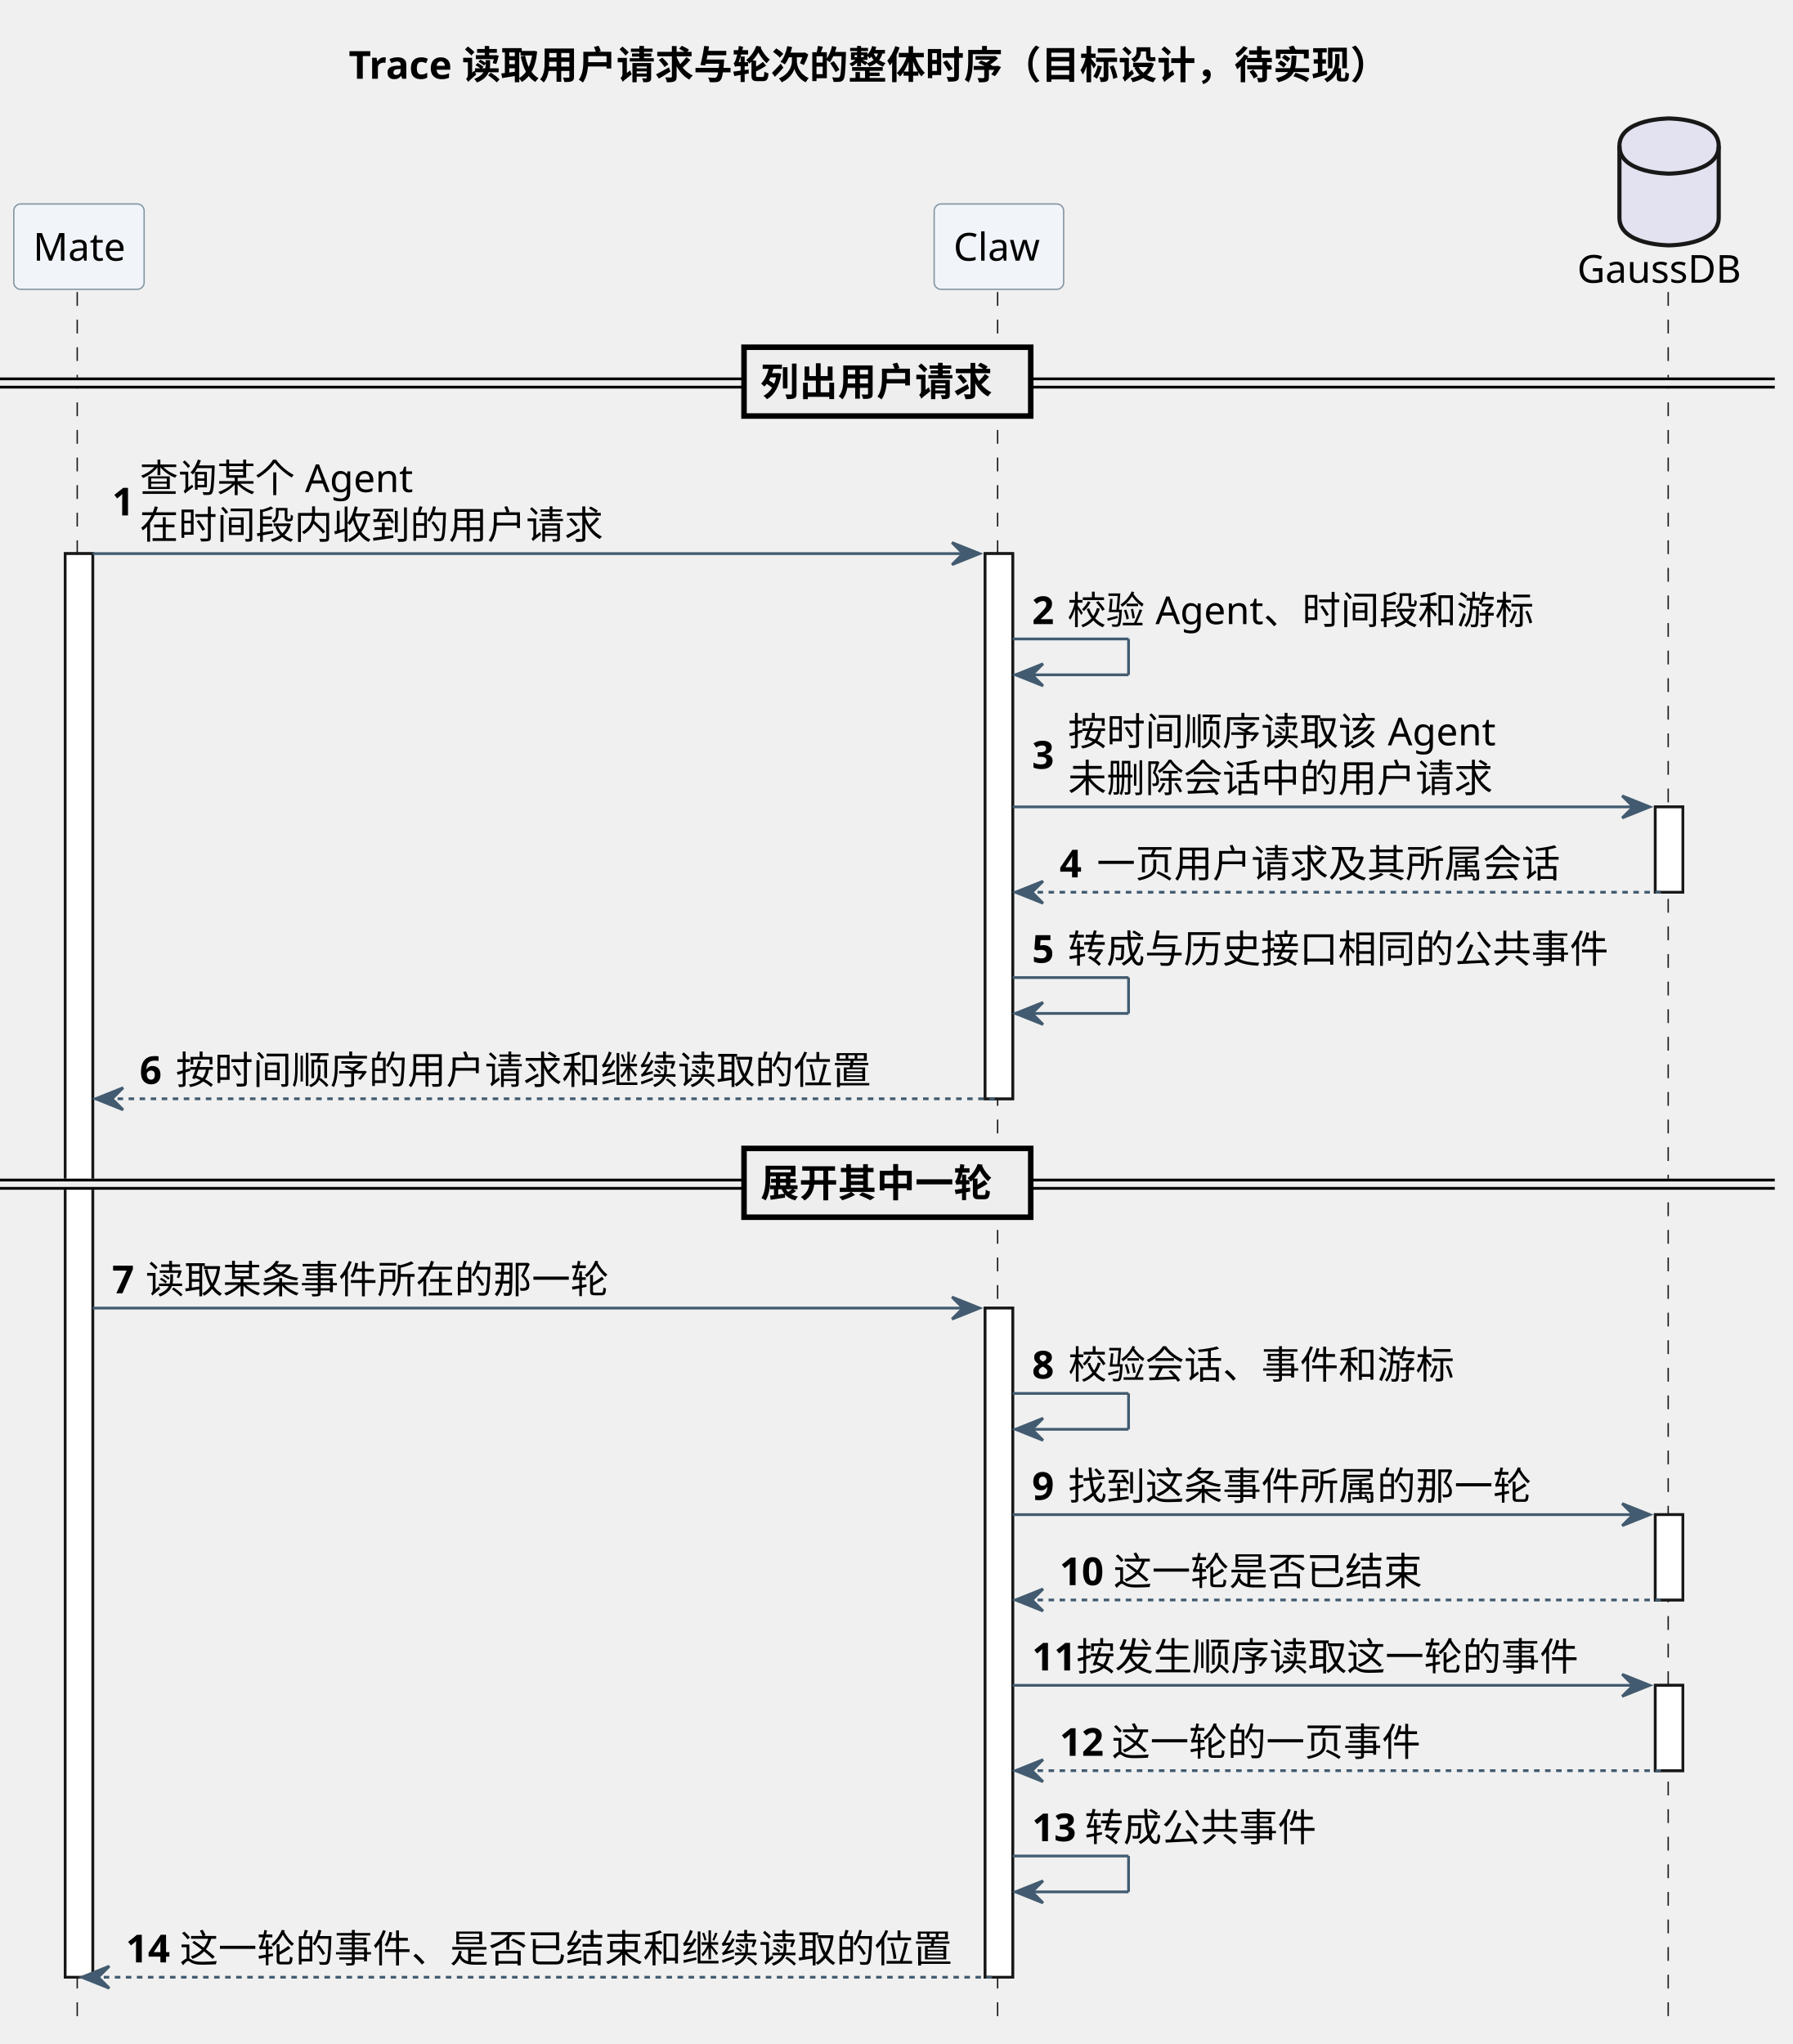
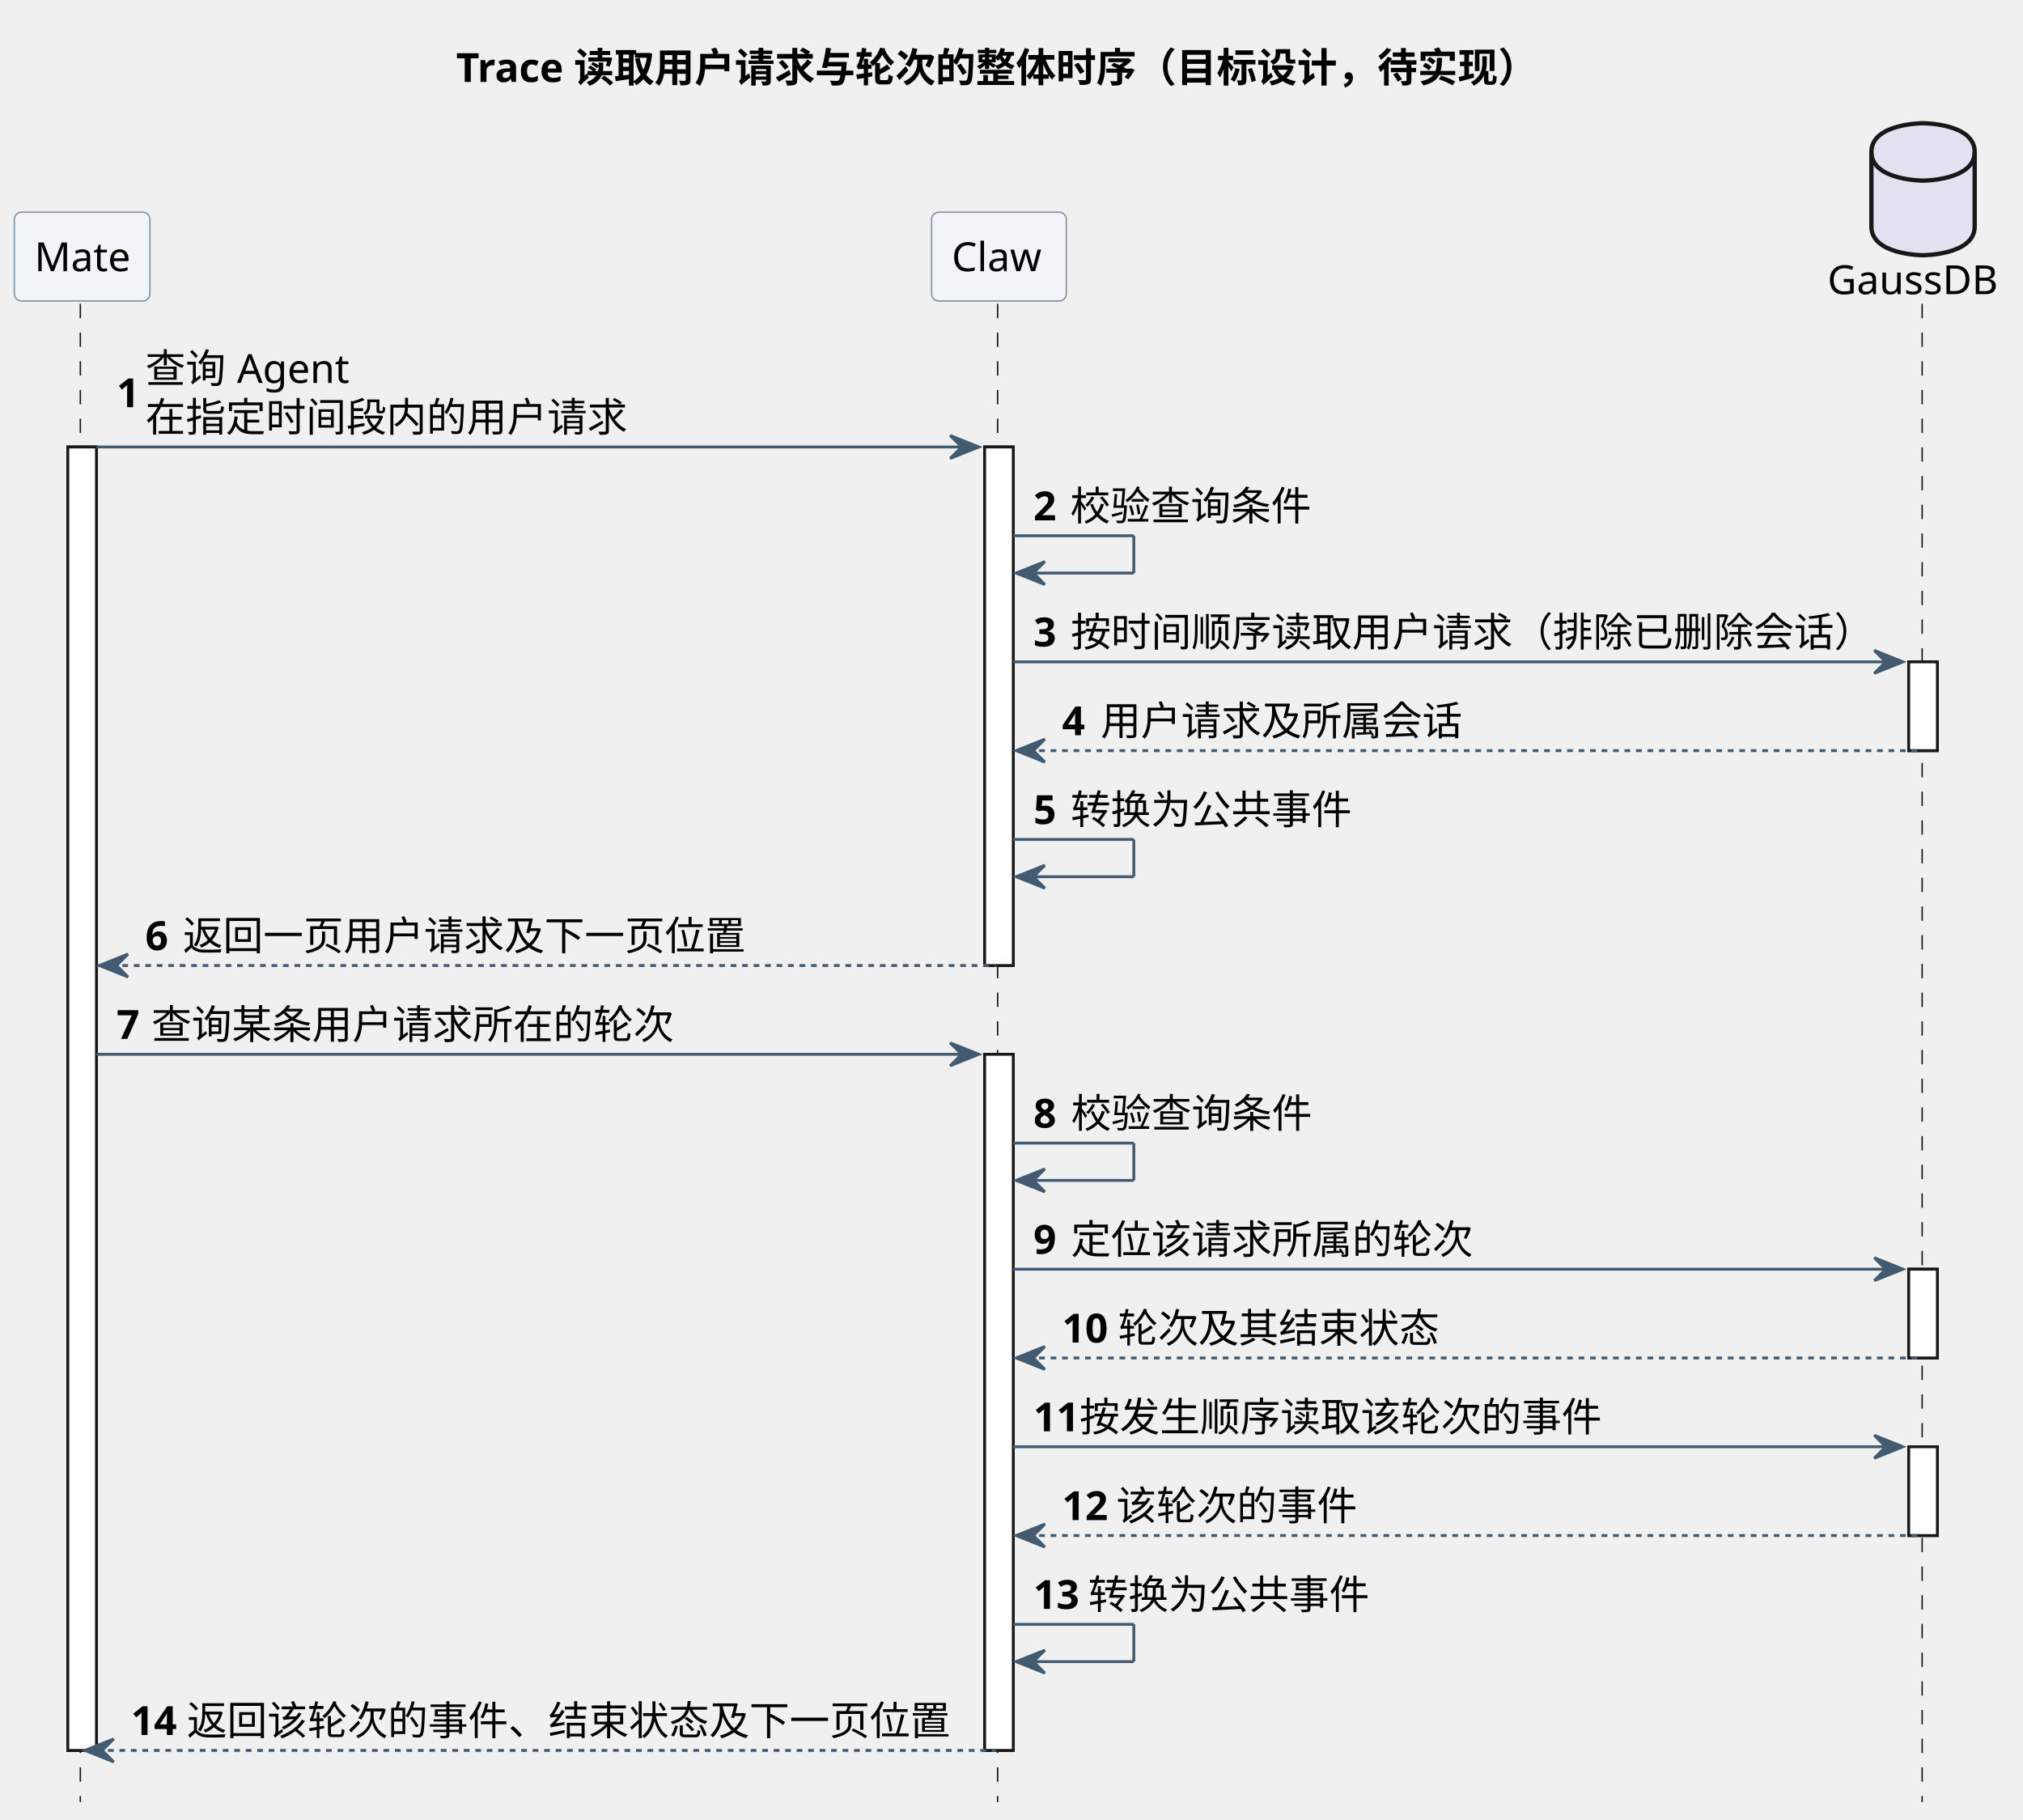
- <svg xmlns="http://www.w3.org/2000/svg" contentStyleType="text/css" height="741px" preserveAspectRatio="none" style="width:650px;height:741px;background:#FFFFFF;" version="1.1" viewBox="0 0 650 741" width="650px" zoomAndPan="magnify">
+ <svg xmlns="http://www.w3.org/2000/svg" contentStyleType="text/css" height="634px" preserveAspectRatio="none" style="width:705px;height:634px;background:#FFFFFF;" version="1.1" viewBox="0 0 705 634" width="705px" zoomAndPan="magnify">
  <defs />
  <g>
-     <text fill="#000000" font-family="sans-serif" font-size="14" font-weight="bold" lengthAdjust="spacing" textLength="389.566" x="126.412" y="28.562">Trace 读取用户请求与轮次的整体时序（目标设计，待实现）</text>
-     <rect fill="#FFFFFF" height="516.092" style="stroke:#181818;stroke-width:1.0;" width="10" x="23.625" y="200.697" />
-     <rect fill="#FFFFFF" height="197.637" style="stroke:#181818;stroke-width:1.0;" width="10" x="357.129" y="200.697" />
-     <rect fill="#FFFFFF" height="242.576" style="stroke:#181818;stroke-width:1.0;" width="10" x="357.129" y="474.213" />
-     <rect fill="#FFFFFF" height="30.939" style="stroke:#181818;stroke-width:1.0;" width="10" x="600.077" y="292.516" />
-     <rect fill="#FFFFFF" height="30.939" style="stroke:#181818;stroke-width:1.0;" width="10" x="600.077" y="549.092" />
-     <rect fill="#FFFFFF" height="30.939" style="stroke:#181818;stroke-width:1.0;" width="10" x="600.077" y="610.971" />
-     <line style="stroke:#181818;stroke-width:0.5;stroke-dasharray:5.0,5.0;" x1="28" x2="28" y1="105.879" y2="734.789" />
-     <line style="stroke:#181818;stroke-width:0.5;stroke-dasharray:5.0,5.0;" x1="361.661" x2="361.661" y1="105.879" y2="734.789" />
-     <line style="stroke:#181818;stroke-width:0.5;stroke-dasharray:5.0,5.0;" x1="604.763" x2="604.763" y1="105.879" y2="734.789" />
+     <text fill="#000000" font-family="sans-serif" font-size="14" font-weight="bold" lengthAdjust="spacing" textLength="389.566" x="158.957" y="28.562">Trace 读取用户请求与轮次的整体时序（目标设计，待实现）</text>
+     <rect fill="#FFFFFF" height="454.213" style="stroke:#181818;stroke-width:1.0;" width="10" x="23.625" y="155.758" />
+     <rect fill="#FFFFFF" height="180.697" style="stroke:#181818;stroke-width:1.0;" width="10" x="343.129" y="155.758" />
+     <rect fill="#FFFFFF" height="242.576" style="stroke:#181818;stroke-width:1.0;" width="10" x="343.129" y="367.394" />
+     <rect fill="#FFFFFF" height="30.939" style="stroke:#181818;stroke-width:1.0;" width="10" x="665.166" y="230.637" />
+     <rect fill="#FFFFFF" height="30.939" style="stroke:#181818;stroke-width:1.0;" width="10" x="665.166" y="442.273" />
+     <rect fill="#FFFFFF" height="30.939" style="stroke:#181818;stroke-width:1.0;" width="10" x="665.166" y="504.152" />
+     <line style="stroke:#181818;stroke-width:0.5;stroke-dasharray:5.0,5.0;" x1="28" x2="28" y1="105.879" y2="627.971" />
+     <line style="stroke:#181818;stroke-width:0.5;stroke-dasharray:5.0,5.0;" x1="347.661" x2="347.661" y1="105.879" y2="627.971" />
+     <line style="stroke:#181818;stroke-width:0.5;stroke-dasharray:5.0,5.0;" x1="669.852" x2="669.852" y1="105.879" y2="627.971" />
    <rect fill="#F1F5F9" height="30.939" rx="2.5" ry="2.5" style="stroke:#8496A4;stroke-width:0.5;" width="47.25" x="5" y="73.939" />
    <text fill="#000000" font-family="sans-serif" font-size="14" lengthAdjust="spacing" textLength="33.25" x="12" y="94.502">Mate</text>
-     <rect fill="#F1F5F9" height="30.939" rx="2.5" ry="2.5" style="stroke:#8496A4;stroke-width:0.5;" width="46.935" x="338.661" y="73.939" />
-     <text fill="#000000" font-family="sans-serif" font-size="14" lengthAdjust="spacing" textLength="32.935" x="345.661" y="94.502">Claw</text>
-     <text fill="#000000" font-family="sans-serif" font-size="14" lengthAdjust="spacing" textLength="60.628" x="571.763" y="102.502">GaussDB</text>
-     <path d="M587.077,52.94 C587.077,42.94 605.077,42.94 605.077,42.94 C605.077,42.94 623.077,42.94 623.077,52.94 L623.077,78.939 C623.077,88.939 605.077,88.939 605.077,88.939 C605.077,88.939 587.077,88.939 587.077,78.939 L587.077,52.94 " fill="#E2E2F0" style="stroke:#181818;stroke-width:1.5;" />
-     <path d="M587.077,52.94 C587.077,62.94 605.077,62.94 605.077,62.94 C605.077,62.94 623.077,62.94 623.077,52.94 " fill="none" style="stroke:#181818;stroke-width:1.5;" />
-     <rect fill="#FFFFFF" height="516.092" style="stroke:#181818;stroke-width:1.0;" width="10" x="23.625" y="200.697" />
-     <rect fill="#FFFFFF" height="197.637" style="stroke:#181818;stroke-width:1.0;" width="10" x="357.129" y="200.697" />
-     <rect fill="#FFFFFF" height="242.576" style="stroke:#181818;stroke-width:1.0;" width="10" x="357.129" y="474.213" />
-     <rect fill="#FFFFFF" height="30.939" style="stroke:#181818;stroke-width:1.0;" width="10" x="600.077" y="292.516" />
-     <rect fill="#FFFFFF" height="30.939" style="stroke:#181818;stroke-width:1.0;" width="10" x="600.077" y="549.092" />
-     <rect fill="#FFFFFF" height="30.939" style="stroke:#181818;stroke-width:1.0;" width="10" x="600.077" y="610.971" />
-     <rect fill="#EEEEEE" height="3" style="stroke:#EEEEEE;stroke-width:1.0;" width="643.391" x="0" y="137.349" />
-     <line style="stroke:#000000;stroke-width:1.0;" x1="0" x2="643.391" y1="137.349" y2="137.349" />
-     <line style="stroke:#000000;stroke-width:1.0;" x1="0" x2="643.391" y1="140.349" y2="140.349" />
-     <rect fill="#EEEEEE" height="24.939" style="stroke:#000000;stroke-width:2.0;" width="103.94" x="269.725" y="125.879" />
-     <text fill="#000000" font-family="sans-serif" font-size="14" font-weight="bold" lengthAdjust="spacing" textLength="86.625" x="275.725" y="143.441">列出用户请求</text>
-     <polygon fill="#425B70" points="345.129,196.697,355.129,200.697,345.129,204.697,349.129,200.697" style="stroke:#425B70;stroke-width:1.0;" />
-     <line style="stroke:#425B70;stroke-width:1.0;" x1="33.625" x2="351.129" y1="200.697" y2="200.697" />
-     <text fill="#000000" font-family="sans-serif" font-size="14" font-weight="bold" lengthAdjust="spacing" textLength="6.036" x="40.625" y="186.851">1</text>
-     <text fill="#000000" font-family="sans-serif" font-size="14" lengthAdjust="spacing" textLength="56" x="50.661" y="178.381">查询某个</text>
-     <text fill="#000000" font-family="sans-serif" font-size="14" lengthAdjust="spacing" textLength="3.938" x="106.661" y="178.381"> </text>
-     <text fill="#000000" font-family="sans-serif" font-size="14" lengthAdjust="spacing" textLength="39.259" x="110.599" y="178.381">Agent</text>
-     <text fill="#000000" font-family="sans-serif" font-size="14" lengthAdjust="spacing" textLength="168" x="50.661" y="195.32">在时间段内收到的用户请求</text>
-     <line style="stroke:#425B70;stroke-width:1.0;" x1="367.129" x2="409.129" y1="231.637" y2="231.637" />
-     <line style="stroke:#425B70;stroke-width:1.0;" x1="409.129" x2="409.129" y1="231.637" y2="244.637" />
-     <line style="stroke:#425B70;stroke-width:1.0;" x1="368.129" x2="409.129" y1="244.637" y2="244.637" />
-     <polygon fill="#425B70" points="378.129,240.637,368.129,244.637,378.129,248.637,374.129,244.637" style="stroke:#425B70;stroke-width:1.0;" />
-     <text fill="#000000" font-family="sans-serif" font-size="14" font-weight="bold" lengthAdjust="spacing" textLength="8.818" x="374.129" y="226.26">2</text>
-     <text fill="#000000" font-family="sans-serif" font-size="14" lengthAdjust="spacing" textLength="28" x="386.947" y="226.26">校验</text>
-     <text fill="#000000" font-family="sans-serif" font-size="14" lengthAdjust="spacing" textLength="3.938" x="414.947" y="226.26"> </text>
-     <text fill="#000000" font-family="sans-serif" font-size="14" lengthAdjust="spacing" textLength="137.259" x="418.885" y="226.26">Agent、时间段和游标</text>
-     <polygon fill="#425B70" points="588.077,288.516,598.077,292.516,588.077,296.516,592.077,292.516" style="stroke:#425B70;stroke-width:1.0;" />
-     <line style="stroke:#425B70;stroke-width:1.0;" x1="367.129" x2="594.077" y1="292.516" y2="292.516" />
-     <text fill="#000000" font-family="sans-serif" font-size="14" font-weight="bold" lengthAdjust="spacing" textLength="9.037" x="374.129" y="278.669">3</text>
-     <text fill="#000000" font-family="sans-serif" font-size="14" lengthAdjust="spacing" textLength="112" x="387.166" y="270.199">按时间顺序读取该</text>
-     <text fill="#000000" font-family="sans-serif" font-size="14" lengthAdjust="spacing" textLength="3.938" x="499.166" y="270.199"> </text>
-     <text fill="#000000" font-family="sans-serif" font-size="14" lengthAdjust="spacing" textLength="39.259" x="503.103" y="270.199">Agent</text>
-     <text fill="#000000" font-family="sans-serif" font-size="14" lengthAdjust="spacing" textLength="154" x="387.166" y="287.139">未删除会话中的用户请求</text>
-     <polygon fill="#425B70" points="378.129,319.455,368.129,323.455,378.129,327.455,374.129,323.455" style="stroke:#425B70;stroke-width:1.0;" />
-     <line style="stroke:#425B70;stroke-width:1.0;stroke-dasharray:2.0,2.0;" x1="372.129" x2="604.077" y1="323.455" y2="323.455" />
-     <text fill="#000000" font-family="sans-serif" font-size="14" font-weight="bold" lengthAdjust="spacing" textLength="9.468" x="384.129" y="318.078">4</text>
-     <text fill="#000000" font-family="sans-serif" font-size="14" lengthAdjust="spacing" textLength="168" x="397.597" y="318.078">一页用户请求及其所属会话</text>
-     <line style="stroke:#425B70;stroke-width:1.0;" x1="367.129" x2="409.129" y1="354.394" y2="354.394" />
-     <line style="stroke:#425B70;stroke-width:1.0;" x1="409.129" x2="409.129" y1="354.394" y2="367.394" />
-     <line style="stroke:#425B70;stroke-width:1.0;" x1="368.129" x2="409.129" y1="367.394" y2="367.394" />
-     <polygon fill="#425B70" points="378.129,363.394,368.129,367.394,378.129,371.394,374.129,367.394" style="stroke:#425B70;stroke-width:1.0;" />
-     <text fill="#000000" font-family="sans-serif" font-size="14" font-weight="bold" lengthAdjust="spacing" textLength="8.948" x="374.129" y="349.018">5</text>
-     <text fill="#000000" font-family="sans-serif" font-size="14" lengthAdjust="spacing" textLength="196" x="387.077" y="349.018">转成与历史接口相同的公共事件</text>
-     <polygon fill="#425B70" points="44.625,394.334,34.625,398.334,44.625,402.334,40.625,398.334" style="stroke:#425B70;stroke-width:1.0;" />
-     <line style="stroke:#425B70;stroke-width:1.0;stroke-dasharray:2.0,2.0;" x1="38.625" x2="361.129" y1="398.334" y2="398.334" />
-     <text fill="#000000" font-family="sans-serif" font-size="14" font-weight="bold" lengthAdjust="spacing" textLength="9.092" x="50.625" y="392.957">6</text>
-     <text fill="#000000" font-family="sans-serif" font-size="14" lengthAdjust="spacing" textLength="252" x="63.717" y="392.957">按时间顺序的用户请求和继续读取的位置</text>
-     <rect fill="#EEEEEE" height="3" style="stroke:#EEEEEE;stroke-width:1.0;" width="643.391" x="0" y="427.804" />
-     <line style="stroke:#000000;stroke-width:1.0;" x1="0" x2="643.391" y1="427.804" y2="427.804" />
-     <line style="stroke:#000000;stroke-width:1.0;" x1="0" x2="643.391" y1="430.804" y2="430.804" />
-     <rect fill="#EEEEEE" height="24.939" style="stroke:#000000;stroke-width:2.0;" width="103.94" x="269.725" y="416.334" />
-     <text fill="#000000" font-family="sans-serif" font-size="14" font-weight="bold" lengthAdjust="spacing" textLength="86.625" x="275.725" y="433.897">展开其中一轮</text>
-     <polygon fill="#425B70" points="345.129,470.213,355.129,474.213,345.129,478.213,349.129,474.213" style="stroke:#425B70;stroke-width:1.0;" />
-     <line style="stroke:#425B70;stroke-width:1.0;" x1="33.625" x2="351.129" y1="474.213" y2="474.213" />
-     <text fill="#000000" font-family="sans-serif" font-size="14" font-weight="bold" lengthAdjust="spacing" textLength="8.142" x="40.625" y="468.836">7</text>
-     <text fill="#000000" font-family="sans-serif" font-size="14" lengthAdjust="spacing" textLength="168" x="52.767" y="468.836">读取某条事件所在的那一轮</text>
-     <line style="stroke:#425B70;stroke-width:1.0;" x1="367.129" x2="409.129" y1="505.152" y2="505.152" />
-     <line style="stroke:#425B70;stroke-width:1.0;" x1="409.129" x2="409.129" y1="505.152" y2="518.152" />
-     <line style="stroke:#425B70;stroke-width:1.0;" x1="368.129" x2="409.129" y1="518.152" y2="518.152" />
-     <polygon fill="#425B70" points="378.129,514.152,368.129,518.152,378.129,522.152,374.129,518.152" style="stroke:#425B70;stroke-width:1.0;" />
-     <text fill="#000000" font-family="sans-serif" font-size="14" font-weight="bold" lengthAdjust="spacing" textLength="9.112" x="374.129" y="499.775">8</text>
-     <text fill="#000000" font-family="sans-serif" font-size="14" lengthAdjust="spacing" textLength="140" x="387.241" y="499.775">校验会话、事件和游标</text>
-     <polygon fill="#425B70" points="588.077,545.092,598.077,549.092,588.077,553.092,592.077,549.092" style="stroke:#425B70;stroke-width:1.0;" />
-     <line style="stroke:#425B70;stroke-width:1.0;" x1="367.129" x2="594.077" y1="549.092" y2="549.092" />
-     <text fill="#000000" font-family="sans-serif" font-size="14" font-weight="bold" lengthAdjust="spacing" textLength="9.092" x="374.129" y="543.715">9</text>
-     <text fill="#000000" font-family="sans-serif" font-size="14" lengthAdjust="spacing" textLength="168" x="387.221" y="543.715">找到这条事件所属的那一轮</text>
-     <polygon fill="#425B70" points="378.129,576.031,368.129,580.031,378.129,584.031,374.129,580.031" style="stroke:#425B70;stroke-width:1.0;" />
-     <line style="stroke:#425B70;stroke-width:1.0;stroke-dasharray:2.0,2.0;" x1="372.129" x2="604.077" y1="580.031" y2="580.031" />
-     <text fill="#000000" font-family="sans-serif" font-size="14" font-weight="bold" lengthAdjust="spacing" textLength="15.477" x="384.129" y="574.654">10</text>
-     <text fill="#000000" font-family="sans-serif" font-size="14" lengthAdjust="spacing" textLength="112" x="403.606" y="574.654">这一轮是否已结束</text>
-     <polygon fill="#425B70" points="588.077,606.971,598.077,610.971,588.077,614.971,592.077,610.971" style="stroke:#425B70;stroke-width:1.0;" />
-     <line style="stroke:#425B70;stroke-width:1.0;" x1="367.129" x2="594.077" y1="610.971" y2="610.971" />
-     <text fill="#000000" font-family="sans-serif" font-size="14" font-weight="bold" lengthAdjust="spacing" textLength="12.072" x="374.129" y="605.594">11</text>
-     <text fill="#000000" font-family="sans-serif" font-size="14" lengthAdjust="spacing" textLength="182" x="390.201" y="605.594">按发生顺序读取这一轮的事件</text>
-     <polygon fill="#425B70" points="378.129,637.91,368.129,641.91,378.129,645.91,374.129,641.91" style="stroke:#425B70;stroke-width:1.0;" />
-     <line style="stroke:#425B70;stroke-width:1.0;stroke-dasharray:2.0,2.0;" x1="372.129" x2="604.077" y1="641.91" y2="641.91" />
-     <text fill="#000000" font-family="sans-serif" font-size="14" font-weight="bold" lengthAdjust="spacing" textLength="14.854" x="384.129" y="636.533">12</text>
-     <text fill="#000000" font-family="sans-serif" font-size="14" lengthAdjust="spacing" textLength="112" x="402.983" y="636.533">这一轮的一页事件</text>
-     <line style="stroke:#425B70;stroke-width:1.0;" x1="367.129" x2="409.129" y1="672.85" y2="672.85" />
-     <line style="stroke:#425B70;stroke-width:1.0;" x1="409.129" x2="409.129" y1="672.85" y2="685.85" />
-     <line style="stroke:#425B70;stroke-width:1.0;" x1="368.129" x2="409.129" y1="685.85" y2="685.85" />
-     <polygon fill="#425B70" points="378.129,681.85,368.129,685.85,378.129,689.85,374.129,685.85" style="stroke:#425B70;stroke-width:1.0;" />
-     <text fill="#000000" font-family="sans-serif" font-size="14" font-weight="bold" lengthAdjust="spacing" textLength="15.073" x="374.129" y="667.473">13</text>
-     <text fill="#000000" font-family="sans-serif" font-size="14" lengthAdjust="spacing" textLength="84" x="393.202" y="667.473">转成公共事件</text>
-     <polygon fill="#425B70" points="39.625,712.789,29.625,716.789,39.625,720.789,35.625,716.789" style="stroke:#425B70;stroke-width:1.0;" />
-     <line style="stroke:#425B70;stroke-width:1.0;stroke-dasharray:2.0,2.0;" x1="33.625" x2="361.129" y1="716.789" y2="716.789" />
-     <text fill="#000000" font-family="sans-serif" font-size="14" font-weight="bold" lengthAdjust="spacing" textLength="15.504" x="45.625" y="711.412">14</text>
-     <text fill="#000000" font-family="sans-serif" font-size="14" lengthAdjust="spacing" textLength="280" x="65.129" y="711.412">这一轮的事件、是否已结束和继续读取的位置</text>
+     <rect fill="#F1F5F9" height="30.939" rx="2.5" ry="2.5" style="stroke:#8496A4;stroke-width:0.5;" width="46.935" x="324.661" y="73.939" />
+     <text fill="#000000" font-family="sans-serif" font-size="14" lengthAdjust="spacing" textLength="32.935" x="331.661" y="94.502">Claw</text>
+     <text fill="#000000" font-family="sans-serif" font-size="14" lengthAdjust="spacing" textLength="60.628" x="636.852" y="102.502">GaussDB</text>
+     <path d="M652.166,52.94 C652.166,42.94 670.166,42.94 670.166,42.94 C670.166,42.94 688.166,42.94 688.166,52.94 L688.166,78.939 C688.166,88.939 670.166,88.939 670.166,88.939 C670.166,88.939 652.166,88.939 652.166,78.939 L652.166,52.94 " fill="#E2E2F0" style="stroke:#181818;stroke-width:1.5;" />
+     <path d="M652.166,52.94 C652.166,62.94 670.166,62.94 670.166,62.94 C670.166,62.94 688.166,62.94 688.166,52.94 " fill="none" style="stroke:#181818;stroke-width:1.5;" />
+     <rect fill="#FFFFFF" height="454.213" style="stroke:#181818;stroke-width:1.0;" width="10" x="23.625" y="155.758" />
+     <rect fill="#FFFFFF" height="180.697" style="stroke:#181818;stroke-width:1.0;" width="10" x="343.129" y="155.758" />
+     <rect fill="#FFFFFF" height="242.576" style="stroke:#181818;stroke-width:1.0;" width="10" x="343.129" y="367.394" />
+     <rect fill="#FFFFFF" height="30.939" style="stroke:#181818;stroke-width:1.0;" width="10" x="665.166" y="230.637" />
+     <rect fill="#FFFFFF" height="30.939" style="stroke:#181818;stroke-width:1.0;" width="10" x="665.166" y="442.273" />
+     <rect fill="#FFFFFF" height="30.939" style="stroke:#181818;stroke-width:1.0;" width="10" x="665.166" y="504.152" />
+     <polygon fill="#425B70" points="331.129,151.758,341.129,155.758,331.129,159.758,335.129,155.758" style="stroke:#425B70;stroke-width:1.0;" />
+     <line style="stroke:#425B70;stroke-width:1.0;" x1="33.625" x2="337.129" y1="155.758" y2="155.758" />
+     <text fill="#000000" font-family="sans-serif" font-size="14" font-weight="bold" lengthAdjust="spacing" textLength="6.036" x="40.625" y="141.911">1</text>
+     <text fill="#000000" font-family="sans-serif" font-size="14" lengthAdjust="spacing" textLength="28" x="50.661" y="133.441">查询</text>
+     <text fill="#000000" font-family="sans-serif" font-size="14" lengthAdjust="spacing" textLength="3.938" x="78.661" y="133.441"> </text>
+     <text fill="#000000" font-family="sans-serif" font-size="14" lengthAdjust="spacing" textLength="39.259" x="82.599" y="133.441">Agent</text>
+     <text fill="#000000" font-family="sans-serif" font-size="14" lengthAdjust="spacing" textLength="168" x="50.661" y="150.381">在指定时间段内的用户请求</text>
+     <line style="stroke:#425B70;stroke-width:1.0;" x1="353.129" x2="395.129" y1="186.697" y2="186.697" />
+     <line style="stroke:#425B70;stroke-width:1.0;" x1="395.129" x2="395.129" y1="186.697" y2="199.697" />
+     <line style="stroke:#425B70;stroke-width:1.0;" x1="354.129" x2="395.129" y1="199.697" y2="199.697" />
+     <polygon fill="#425B70" points="364.129,195.697,354.129,199.697,364.129,203.697,360.129,199.697" style="stroke:#425B70;stroke-width:1.0;" />
+     <text fill="#000000" font-family="sans-serif" font-size="14" font-weight="bold" lengthAdjust="spacing" textLength="8.818" x="360.129" y="181.32">2</text>
+     <text fill="#000000" font-family="sans-serif" font-size="14" lengthAdjust="spacing" textLength="84" x="372.947" y="181.32">校验查询条件</text>
+     <polygon fill="#425B70" points="653.166,226.637,663.166,230.637,653.166,234.637,657.166,230.637" style="stroke:#425B70;stroke-width:1.0;" />
+     <line style="stroke:#425B70;stroke-width:1.0;" x1="353.129" x2="659.166" y1="230.637" y2="230.637" />
+     <text fill="#000000" font-family="sans-serif" font-size="14" font-weight="bold" lengthAdjust="spacing" textLength="9.037" x="360.129" y="225.26">3</text>
+     <text fill="#000000" font-family="sans-serif" font-size="14" lengthAdjust="spacing" textLength="280" x="373.166" y="225.26">按时间顺序读取用户请求（排除已删除会话）</text>
+     <polygon fill="#425B70" points="364.129,257.576,354.129,261.576,364.129,265.576,360.129,261.576" style="stroke:#425B70;stroke-width:1.0;" />
+     <line style="stroke:#425B70;stroke-width:1.0;stroke-dasharray:2.0,2.0;" x1="358.129" x2="669.166" y1="261.576" y2="261.576" />
+     <text fill="#000000" font-family="sans-serif" font-size="14" font-weight="bold" lengthAdjust="spacing" textLength="9.468" x="370.129" y="256.199">4</text>
+     <text fill="#000000" font-family="sans-serif" font-size="14" lengthAdjust="spacing" textLength="126" x="383.597" y="256.199">用户请求及所属会话</text>
+     <line style="stroke:#425B70;stroke-width:1.0;" x1="353.129" x2="395.129" y1="292.516" y2="292.516" />
+     <line style="stroke:#425B70;stroke-width:1.0;" x1="395.129" x2="395.129" y1="292.516" y2="305.516" />
+     <line style="stroke:#425B70;stroke-width:1.0;" x1="354.129" x2="395.129" y1="305.516" y2="305.516" />
+     <polygon fill="#425B70" points="364.129,301.516,354.129,305.516,364.129,309.516,360.129,305.516" style="stroke:#425B70;stroke-width:1.0;" />
+     <text fill="#000000" font-family="sans-serif" font-size="14" font-weight="bold" lengthAdjust="spacing" textLength="8.948" x="360.129" y="287.139">5</text>
+     <text fill="#000000" font-family="sans-serif" font-size="14" lengthAdjust="spacing" textLength="98" x="373.077" y="287.139">转换为公共事件</text>
+     <polygon fill="#425B70" points="44.625,332.455,34.625,336.455,44.625,340.455,40.625,336.455" style="stroke:#425B70;stroke-width:1.0;" />
+     <line style="stroke:#425B70;stroke-width:1.0;stroke-dasharray:2.0,2.0;" x1="38.625" x2="347.129" y1="336.455" y2="336.455" />
+     <text fill="#000000" font-family="sans-serif" font-size="14" font-weight="bold" lengthAdjust="spacing" textLength="9.092" x="50.625" y="331.078">6</text>
+     <text fill="#000000" font-family="sans-serif" font-size="14" lengthAdjust="spacing" textLength="196" x="63.717" y="331.078">返回一页用户请求及下一页位置</text>
+     <polygon fill="#425B70" points="331.129,363.394,341.129,367.394,331.129,371.394,335.129,367.394" style="stroke:#425B70;stroke-width:1.0;" />
+     <line style="stroke:#425B70;stroke-width:1.0;" x1="33.625" x2="337.129" y1="367.394" y2="367.394" />
+     <text fill="#000000" font-family="sans-serif" font-size="14" font-weight="bold" lengthAdjust="spacing" textLength="8.142" x="40.625" y="362.018">7</text>
+     <text fill="#000000" font-family="sans-serif" font-size="14" lengthAdjust="spacing" textLength="182" x="52.767" y="362.018">查询某条用户请求所在的轮次</text>
+     <line style="stroke:#425B70;stroke-width:1.0;" x1="353.129" x2="395.129" y1="398.334" y2="398.334" />
+     <line style="stroke:#425B70;stroke-width:1.0;" x1="395.129" x2="395.129" y1="398.334" y2="411.334" />
+     <line style="stroke:#425B70;stroke-width:1.0;" x1="354.129" x2="395.129" y1="411.334" y2="411.334" />
+     <polygon fill="#425B70" points="364.129,407.334,354.129,411.334,364.129,415.334,360.129,411.334" style="stroke:#425B70;stroke-width:1.0;" />
+     <text fill="#000000" font-family="sans-serif" font-size="14" font-weight="bold" lengthAdjust="spacing" textLength="9.112" x="360.129" y="392.957">8</text>
+     <text fill="#000000" font-family="sans-serif" font-size="14" lengthAdjust="spacing" textLength="84" x="373.241" y="392.957">校验查询条件</text>
+     <polygon fill="#425B70" points="653.166,438.273,663.166,442.273,653.166,446.273,657.166,442.273" style="stroke:#425B70;stroke-width:1.0;" />
+     <line style="stroke:#425B70;stroke-width:1.0;" x1="353.129" x2="659.166" y1="442.273" y2="442.273" />
+     <text fill="#000000" font-family="sans-serif" font-size="14" font-weight="bold" lengthAdjust="spacing" textLength="9.092" x="360.129" y="436.897">9</text>
+     <text fill="#000000" font-family="sans-serif" font-size="14" lengthAdjust="spacing" textLength="140" x="373.221" y="436.897">定位该请求所属的轮次</text>
+     <polygon fill="#425B70" points="364.129,469.213,354.129,473.213,364.129,477.213,360.129,473.213" style="stroke:#425B70;stroke-width:1.0;" />
+     <line style="stroke:#425B70;stroke-width:1.0;stroke-dasharray:2.0,2.0;" x1="358.129" x2="669.166" y1="473.213" y2="473.213" />
+     <text fill="#000000" font-family="sans-serif" font-size="14" font-weight="bold" lengthAdjust="spacing" textLength="15.477" x="370.129" y="467.836">10</text>
+     <text fill="#000000" font-family="sans-serif" font-size="14" lengthAdjust="spacing" textLength="112" x="389.606" y="467.836">轮次及其结束状态</text>
+     <polygon fill="#425B70" points="653.166,500.152,663.166,504.152,653.166,508.152,657.166,504.152" style="stroke:#425B70;stroke-width:1.0;" />
+     <line style="stroke:#425B70;stroke-width:1.0;" x1="353.129" x2="659.166" y1="504.152" y2="504.152" />
+     <text fill="#000000" font-family="sans-serif" font-size="14" font-weight="bold" lengthAdjust="spacing" textLength="12.072" x="360.129" y="498.775">11</text>
+     <text fill="#000000" font-family="sans-serif" font-size="14" lengthAdjust="spacing" textLength="182" x="376.201" y="498.775">按发生顺序读取该轮次的事件</text>
+     <polygon fill="#425B70" points="364.129,531.092,354.129,535.092,364.129,539.092,360.129,535.092" style="stroke:#425B70;stroke-width:1.0;" />
+     <line style="stroke:#425B70;stroke-width:1.0;stroke-dasharray:2.0,2.0;" x1="358.129" x2="669.166" y1="535.092" y2="535.092" />
+     <text fill="#000000" font-family="sans-serif" font-size="14" font-weight="bold" lengthAdjust="spacing" textLength="14.854" x="370.129" y="529.715">12</text>
+     <text fill="#000000" font-family="sans-serif" font-size="14" lengthAdjust="spacing" textLength="84" x="388.983" y="529.715">该轮次的事件</text>
+     <line style="stroke:#425B70;stroke-width:1.0;" x1="353.129" x2="395.129" y1="566.031" y2="566.031" />
+     <line style="stroke:#425B70;stroke-width:1.0;" x1="395.129" x2="395.129" y1="566.031" y2="579.031" />
+     <line style="stroke:#425B70;stroke-width:1.0;" x1="354.129" x2="395.129" y1="579.031" y2="579.031" />
+     <polygon fill="#425B70" points="364.129,575.031,354.129,579.031,364.129,583.031,360.129,579.031" style="stroke:#425B70;stroke-width:1.0;" />
+     <text fill="#000000" font-family="sans-serif" font-size="14" font-weight="bold" lengthAdjust="spacing" textLength="15.073" x="360.129" y="560.654">13</text>
+     <text fill="#000000" font-family="sans-serif" font-size="14" lengthAdjust="spacing" textLength="98" x="379.202" y="560.654">转换为公共事件</text>
+     <polygon fill="#425B70" points="39.625,605.971,29.625,609.971,39.625,613.971,35.625,609.971" style="stroke:#425B70;stroke-width:1.0;" />
+     <line style="stroke:#425B70;stroke-width:1.0;stroke-dasharray:2.0,2.0;" x1="33.625" x2="347.129" y1="609.971" y2="609.971" />
+     <text fill="#000000" font-family="sans-serif" font-size="14" font-weight="bold" lengthAdjust="spacing" textLength="15.504" x="45.625" y="604.594">14</text>
+     <text fill="#000000" font-family="sans-serif" font-size="14" lengthAdjust="spacing" textLength="266" x="65.129" y="604.594">返回该轮次的事件、结束状态及下一页位置</text>
  </g>
</svg>
